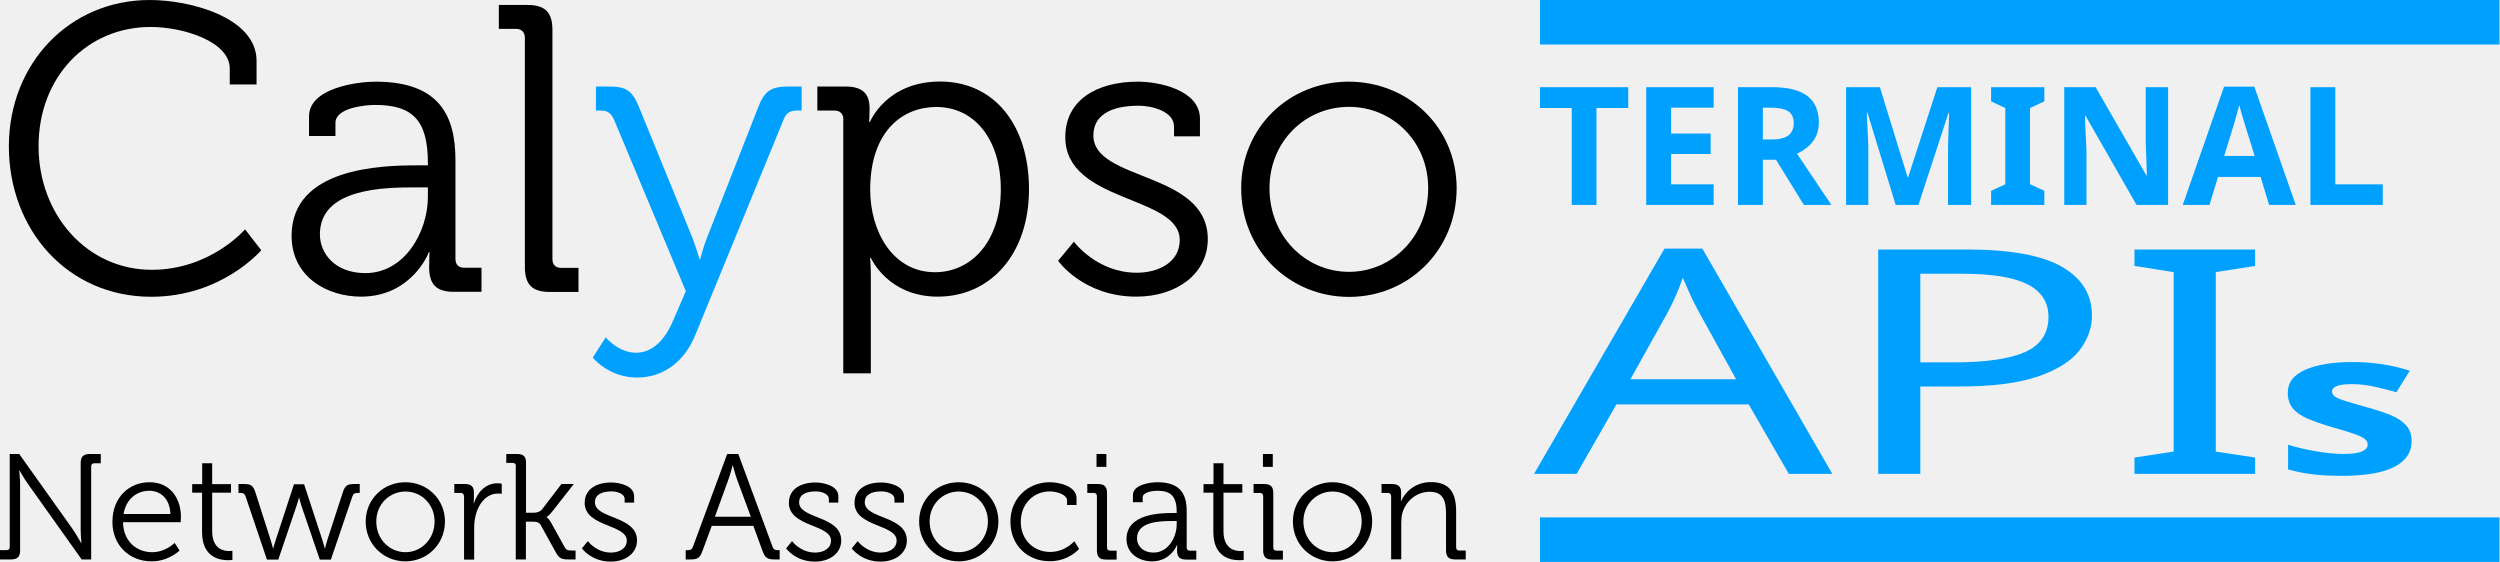
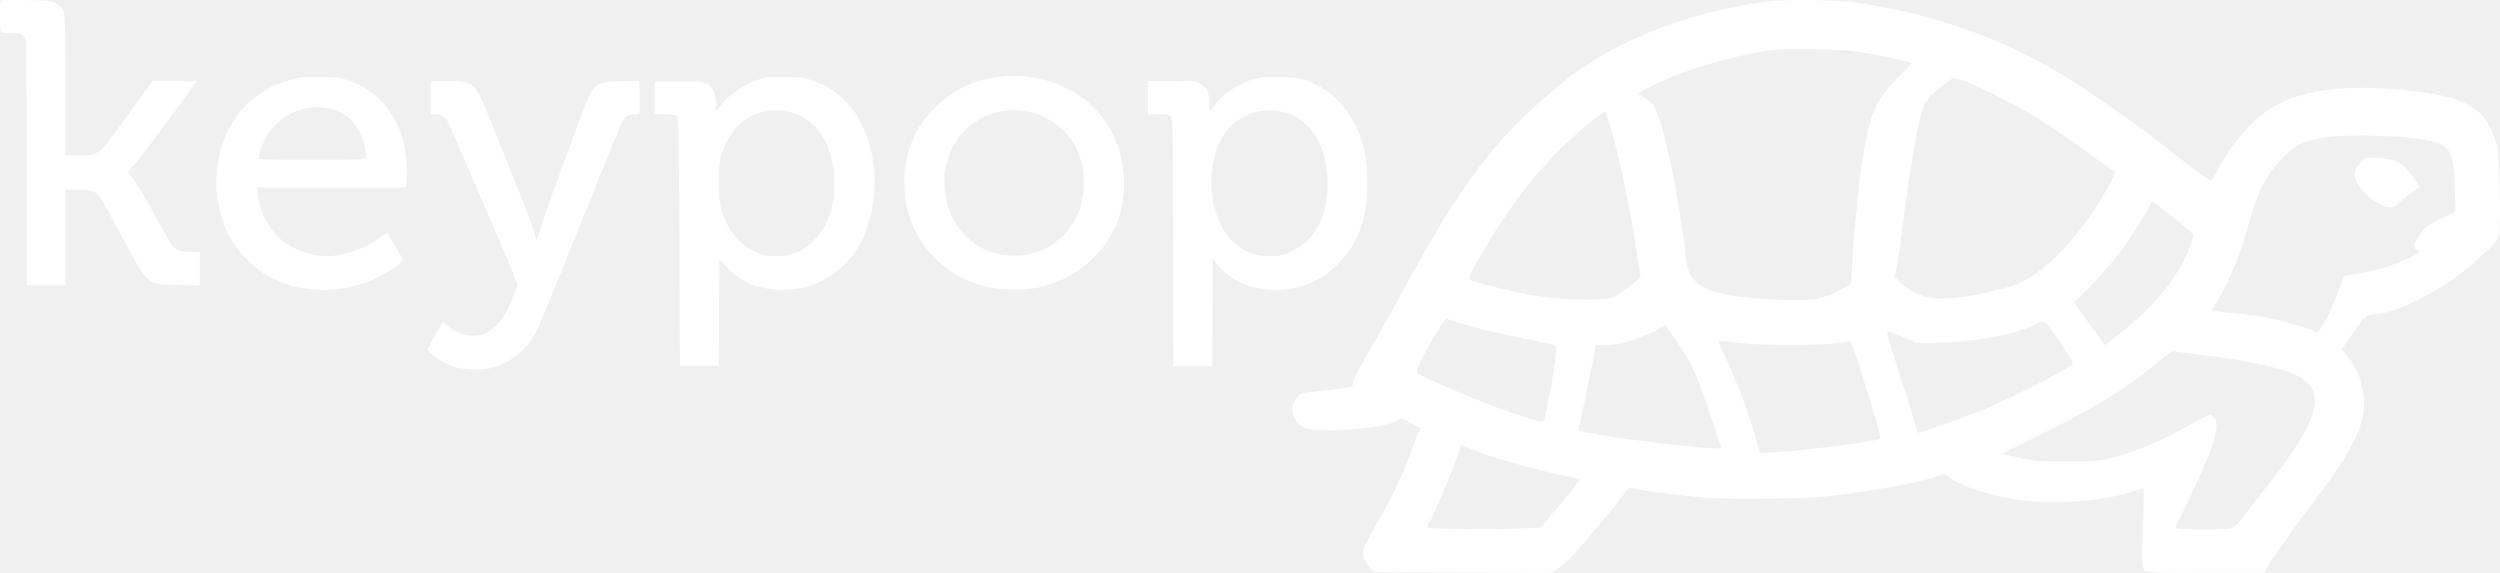
- <svg xmlns="http://www.w3.org/2000/svg" xmlns:xlink="http://www.w3.org/1999/xlink" version="1.1" id="Layer_1" x="0px" y="0px" viewBox="0 0 218 49" xml:space="preserve" width="218" height="49">
-   <defs id="defs67">
-     <linearGradient id="linearGradient1483">
-       <stop style="stop-color:#00a0ff;stop-opacity:1;" offset="0" id="stop1479" />
-       <stop style="stop-color:#00a0ff;stop-opacity:0;" offset="1" id="stop1481" />
-     </linearGradient>
-     <linearGradient xlink:href="#linearGradient1483" id="linearGradient1485" x1="176.831" y1="-9.61" x2="285.089" y2="-9.61" gradientUnits="userSpaceOnUse" />
-     <linearGradient xlink:href="#linearGradient1483" id="linearGradient1487" x1="177.421" y1="10.465" x2="285.651" y2="10.465" gradientUnits="userSpaceOnUse" />
-   </defs>
-   <style type="text/css" id="style2"> .st0{fill:#00A0FF;} </style>
-   <g id="g18329" transform="matrix(1.102595,0,0,1.109219,-0.7387387,-0.299489)">
-     <g id="g10">
-       <path d="m 12.52,0.27 c 3.21,0 8.44,1.38 8.44,4.78 V 6.91 H 18.84 V 5.66 c 0,-2.12 -3.66,-3.27 -6.26,-3.27 -5.01,0 -8.86,3.91 -8.86,9.37 0,5.39 3.82,9.72 8.95,9.72 4.65,0 7.38,-3.18 7.38,-3.18 l 1.28,1.64 c 0,0 -3.11,3.66 -8.7,3.66 C 6.02,23.6 1.37,18.34 1.37,11.76 1.39,5.24 6.17,0.27 12.52,0.27 Z" id="path4" />
-       <path d="m 33.61,13.27 h 0.9 v -0.19 c 0,-3.37 -1.22,-4.56 -4.17,-4.56 -0.8,0 -3.14,0.22 -3.14,1.41 v 1.03 H 25.11 V 9.42 c 0,-2.25 3.85,-2.73 5.26,-2.73 5.1,0 6.32,2.73 6.32,6.19 v 7.73 c 0,0.48 0.26,0.71 0.71,0.71 h 1.35 v 1.89 h -2.21 c -1.38,0 -1.93,-0.61 -1.93,-1.93 0,-0.71 0.03,-1.19 0.03,-1.19 h -0.06 c 0.03,0 -1.32,3.5 -5.36,3.5 -2.7,0 -5.49,-1.57 -5.49,-4.78 0,-5.35 7.09,-5.54 9.88,-5.54 z m -4.04,8.47 c 3.08,0 4.94,-3.21 4.94,-6 V 15 h -0.93 c -2.54,0 -7.61,0.06 -7.61,3.69 0,1.51 1.19,3.05 3.6,3.05 z" id="path6" />
-       <path d="M 42.18,3.25 C 42.18,2.8 41.92,2.54 41.47,2.54 H 40.12 V 0.66 h 2.28 c 1.38,0 1.96,0.58 1.96,1.96 v 18 c 0,0.48 0.26,0.71 0.71,0.71 h 1.35 v 1.89 h -2.28 c -1.38,0 -1.96,-0.58 -1.96,-1.96 z" id="path8" />
+ <svg xmlns="http://www.w3.org/2000/svg" version="1.0" width="1560.69pt" height="357.544pt" viewBox="0 0 1560.69 357.544" preserveAspectRatio="xMidYMid" id="svg8">
+   <defs id="defs12" />
+   <g transform="matrix(0.1,0,0,-0.1,-1685.614,628.9444)" fill="#000000" stroke="none" id="g6">
+     <g id="g3865" transform="translate(23604.068,-575.9955)" style="fill:#ffffff;fill-opacity:1">
+       <path d="m 4290,6856 c -399,-47 -825,-194 -1115,-386 -128,-85 -161,-110 -315,-246 -315,-277 -538,-590 -885,-1239 -26,-49 -69,-126 -95,-170 -134,-229 -180,-317 -180,-343 0,-24 -11,-27 -155,-42 -171,-18 -172,-18 -199,-51 -49,-57 -25,-148 47,-182 92,-44 564,-1 598,54 4,7 25,-1 56,-20 28,-17 55,-31 62,-31 13,0 14,-12 3,-25 -5,-6 -24,-53 -41,-105 -44,-127 -128,-309 -198,-428 -101,-171 -116,-207 -109,-247 4,-20 20,-50 36,-68 l 28,-32 556,-3 556,-2 33,22 c 17,12 49,38 71,58 46,42 311,358 351,418 18,28 31,39 39,33 14,-11 280,-47 463,-62 89,-7 252,-10 435,-6 257,5 318,9 498,36 267,39 467,81 539,112 19,8 28,6 45,-10 56,-53 253,-119 429,-145 237,-36 575,-7 762,64 15,6 29,9 30,8 1,-2 -1,-113 -6,-248 -7,-218 -6,-246 8,-262 15,-17 44,-18 384,-18 h 367 l 32,58 c 18,31 49,77 69,102 20,25 48,63 61,85 14,22 82,115 153,207 226,296 307,456 307,604 0,109 -38,216 -106,300 l -33,41 52,74 c 100,142 93,136 158,143 89,10 153,32 279,97 156,79 214,119 357,244 97,84 125,115 134,145 16,53 6,496 -13,570 -55,215 -173,294 -496,334 -379,47 -662,23 -860,-75 -139,-68 -287,-226 -378,-402 -21,-43 -43,-77 -47,-77 -15,0 -120,76 -252,181 -205,163 -538,395 -728,507 -348,205 -774,352 -1212,418 -142,21 -435,26 -575,10 z m 549,-312 c 103,-15 328,-61 344,-71 4,-2 -28,-39 -71,-81 -137,-135 -172,-203 -217,-424 -26,-132 -69,-525 -80,-745 l -7,-132 -77,-40 c -107,-55 -172,-65 -355,-58 -453,20 -583,75 -600,259 -36,365 -143,872 -202,956 -8,13 -34,34 -56,48 l -41,26 53,29 c 192,105 527,208 785,242 86,11 425,6 524,-9 z m 875,-275 c 169,-85 339,-186 467,-280 228,-166 261,-189 270,-189 15,0 11,-11 -30,-86 -154,-282 -359,-512 -537,-603 -120,-60 -409,-118 -546,-108 -78,5 -151,37 -216,94 l -43,38 15,75 c 8,41 20,118 26,170 24,207 73,533 101,669 33,165 50,198 138,265 30,22 61,48 70,56 14,14 23,13 80,-8 35,-12 128,-55 205,-93 z M 3308,6063 c 63,-215 122,-502 167,-808 7,-49 16,-97 19,-105 6,-14 -72,-81 -159,-136 -44,-28 -321,-25 -498,5 -143,25 -397,87 -410,100 -10,10 20,72 104,213 161,269 327,480 516,655 83,77 211,181 224,182 3,1 20,-47 37,-106 z m 4937,-53 c 147,-11 237,-31 269,-58 44,-39 59,-99 63,-257 l 4,-150 -91,-44 c -69,-33 -97,-53 -116,-80 -13,-20 -31,-46 -40,-58 -19,-27 -13,-50 17,-61 17,-7 10,-13 -53,-44 -102,-49 -195,-78 -312,-97 l -100,-17 -36,-96 c -50,-131 -121,-269 -135,-259 -21,17 -199,71 -294,90 -55,11 -158,26 -230,32 -123,12 -146,18 -121,34 6,4 39,64 74,133 63,127 97,219 156,426 50,175 120,300 219,394 58,56 102,78 199,102 91,22 304,26 527,10 z M 6788,5533 c 53,-42 111,-90 129,-106 l 31,-29 -18,-52 c -68,-200 -221,-391 -461,-576 l -77,-60 -49,68 c -28,37 -71,97 -96,133 l -47,66 118,119 c 64,66 149,165 187,219 79,112 159,241 169,273 4,12 9,22 12,22 3,0 48,-35 102,-77 z M 2390,4841 c 52,-17 202,-53 333,-80 131,-26 240,-51 244,-54 10,-11 -33,-284 -72,-455 -7,-29 -18,-27 -185,29 -179,59 -578,228 -613,259 -17,15 168,344 188,336 5,-3 53,-19 105,-35 z m 3652,-13 c 14,-18 55,-77 93,-132 52,-76 64,-101 53,-108 -104,-68 -377,-206 -563,-284 -90,-37 -397,-146 -400,-141 -1,1 -18,58 -39,127 -20,69 -65,209 -99,312 -34,103 -58,190 -54,194 3,4 46,-11 94,-32 l 88,-39 140,1 c 203,1 494,56 603,114 50,26 56,25 84,-12 z M 3724,4727 c 87,-127 125,-209 201,-442 35,-104 66,-197 70,-206 6,-15 -2,-16 -62,-12 -248,17 -751,84 -816,109 -12,4 -14,11 -7,30 11,28 100,467 100,492 0,14 8,17 46,13 25,-2 74,2 108,9 74,14 215,70 253,99 14,12 29,18 33,14 4,-4 37,-52 74,-106 z m 391,-2 c 187,-23 589,-17 676,10 16,5 25,-18 77,-182 105,-330 131,-424 118,-428 -69,-24 -575,-84 -706,-85 h -45 l -13,56 c -32,136 -131,401 -207,556 -24,48 -38,88 -32,88 7,0 66,-7 132,-15 z m 2887,-76 c 296,-34 537,-90 619,-144 154,-101 96,-281 -220,-680 -61,-77 -130,-165 -153,-196 -34,-44 -50,-58 -78,-63 -54,-9 -328,-7 -334,3 -3,4 8,33 24,64 59,108 179,377 204,457 30,94 33,146 9,172 -9,10 -19,18 -22,18 -4,0 -71,-36 -150,-79 -160,-89 -321,-157 -456,-192 -80,-21 -112,-24 -290,-24 -176,0 -212,3 -303,24 l -102,24 277,138 c 281,139 481,260 627,378 145,117 161,129 168,125 4,-3 85,-14 180,-25 z M 2527,4028 c 90,-33 314,-94 454,-124 74,-15 136,-29 137,-30 2,-1 -53,-70 -122,-152 l -125,-150 -158,-7 c -151,-7 -540,-2 -549,8 -3,2 4,20 15,38 26,46 131,294 167,395 l 28,82 51,-20 c 27,-11 74,-29 102,-40 z" id="path3857" style="fill:#ffffff;fill-opacity:1" />
+       <path d="m 7985,5847 c -44,-44 -45,-77 -7,-138 63,-99 194,-169 232,-124 7,8 43,38 81,66 l 68,50 -52,70 c -64,85 -96,102 -204,107 l -83,4 z" id="path3854" style="fill:#ffffff;fill-opacity:1" />
    </g>
-     <g id="g14">
-       <path class="st0" d="m 50.97,28 c 1.41,0 2.37,-1.16 2.98,-2.63 L 54.91,23.16 49.24,9.7 C 48.98,9.12 48.7,8.96 48.12,8.96 H 47.8 V 7.07 h 1 c 1.44,0 1.89,0.32 2.47,1.77 l 4.14,10.08 c 0.32,0.8 0.58,1.73 0.58,1.73 h 0.06 c 0,0 0.22,-0.93 0.55,-1.73 L 60.58,8.84 c 0.54,-1.44 1.03,-1.77 2.5,-1.77 h 0.99 v 1.89 h -0.32 c -0.58,0 -0.9,0.16 -1.12,0.74 l -6.96,16.88 c -0.83,2.05 -2.47,3.37 -4.62,3.37 -2.25,0 -3.5,-1.57 -3.5,-1.57 l 1.03,-1.6 C 48.57,26.81 49.59,28 50.97,28 Z" id="path12" style="fill:#00a0ff;fill-opacity:1" />
-     </g>
-     <g id="g22">
-       <path d="m 67.37,9.67 c 0,-0.45 -0.26,-0.71 -0.71,-0.71 H 65.31 V 7.07 h 2.21 c 1.38,0 1.92,0.58 1.92,1.7 0,0.64 -0.03,1.09 -0.03,1.09 h 0.06 c 0,0 1.28,-3.18 5.55,-3.18 4.33,0 7.03,3.47 7.03,8.47 0,5.1 -3.05,8.44 -7.22,8.44 -3.95,0 -5.29,-3.05 -5.29,-3.05 h -0.06 c 0,0 0.06,0.58 0.06,1.41 v 7.67 H 67.36 V 9.67 Z m 7.25,12 c 2.86,0 5.2,-2.41 5.2,-6.51 0,-3.95 -2.09,-6.48 -5.1,-6.48 -2.7,0 -5.23,1.93 -5.23,6.51 0,3.24 1.76,6.48 5.13,6.48 z" id="path16" />
-       <path d="m 85.6,19.27 c 0,0 1.8,2.44 4.97,2.44 1.8,0 3.4,-0.87 3.4,-2.57 0,-3.53 -9.05,-2.89 -9.05,-8.09 0,-2.92 2.5,-4.36 5.74,-4.36 1.64,0 4.91,0.64 4.91,2.92 v 1.38 h -2.05 v -0.77 c 0,-1.19 -1.73,-1.64 -2.79,-1.64 -2.25,0 -3.59,0.77 -3.59,2.34 0,3.63 9.05,2.79 9.05,8.15 0,2.7 -2.44,4.52 -5.65,4.52 -4.2,0 -6.19,-2.82 -6.19,-2.82 z" id="path18" />
-       <path d="m 107.33,6.69 c 4.72,0 8.54,3.59 8.54,8.38 0,4.88 -3.82,8.54 -8.5,8.54 -4.72,0 -8.54,-3.66 -8.54,-8.54 -0.01,-4.79 3.81,-8.38 8.5,-8.38 z m 0.03,14.95 c 3.43,0 6.26,-2.82 6.26,-6.58 0,-3.66 -2.82,-6.39 -6.26,-6.39 -3.47,0 -6.29,2.73 -6.29,6.39 0,3.76 2.82,6.58 6.29,6.58 z" id="path20" />
-     </g>
-     <g id="g62">
-       <path d="m 0.67,43.52 h 0.51 c 0.17,0 0.26,-0.08 0.26,-0.26 v -7.3 h 0.75 l 4.23,5.91 c 0.28,0.41 0.67,1.09 0.67,1.09 h 0.02 c 0,0 -0.06,-0.65 -0.06,-1.09 v -5.19 c 0,-0.51 0.21,-0.72 0.72,-0.72 h 0.87 v 0.73 h -0.5 c -0.17,0 -0.26,0.08 -0.26,0.26 v 7.3 H 7.13 L 2.9,38.34 C 2.61,37.94 2.22,37.27 2.22,37.27 H 2.19 c 0,0 0.07,0.64 0.07,1.07 v 5.19 c 0,0.51 -0.21,0.72 -0.72,0.72 H 0.67 Z" id="path24" />
-       <path d="m 12.49,38.18 c 1.64,0 2.49,1.26 2.49,2.74 0,0.14 -0.02,0.4 -0.02,0.4 H 10.4 c 0.02,1.5 1.07,2.36 2.3,2.36 1.08,0 1.78,-0.73 1.78,-0.73 l 0.39,0.6 c 0,0 -0.86,0.85 -2.21,0.85 -1.76,0 -3.1,-1.27 -3.1,-3.1 0,-1.95 1.34,-3.12 2.93,-3.12 z m 1.66,2.5 c -0.05,-1.23 -0.8,-1.83 -1.67,-1.83 -0.98,0 -1.84,0.64 -2.04,1.83 z" id="path26" />
-       <path d="m 16.65,39 h -0.78 v -0.67 h 0.79 v -1.64 h 0.79 v 1.64 h 1.49 V 39 h -1.49 v 3.02 c 0,1.39 0.88,1.57 1.33,1.57 0.17,0 0.27,-0.02 0.27,-0.02 v 0.72 c 0,0 -0.14,0.02 -0.34,0.02 -0.68,0 -2.06,-0.22 -2.06,-2.21 z" id="path28" />
-       <path d="m 20.09,39.29 c -0.07,-0.21 -0.2,-0.27 -0.41,-0.27 h -0.15 v -0.7 h 0.41 c 0.57,0 0.75,0.11 0.93,0.66 l 1.21,3.76 c 0.09,0.28 0.18,0.64 0.18,0.64 h 0.02 c 0,0 0.09,-0.35 0.19,-0.64 l 1.45,-4.4 h 0.8 l 1.45,4.4 c 0.09,0.28 0.19,0.64 0.19,0.64 h 0.02 c 0,0 0.07,-0.34 0.17,-0.64 l 1.23,-3.76 c 0.18,-0.55 0.37,-0.66 0.93,-0.66 h 0.41 v 0.7 h -0.17 c -0.2,0 -0.34,0.06 -0.41,0.27 l -1.7,4.97 H 25.96 L 24.51,40.04 C 24.42,39.75 24.33,39.4 24.33,39.4 h -0.02 c 0,0 -0.08,0.34 -0.19,0.64 l -1.44,4.22 h -0.9 z" id="path30" />
-       <path d="m 32.72,38.18 c 1.73,0 3.14,1.32 3.14,3.08 0,1.79 -1.4,3.14 -3.13,3.14 -1.73,0 -3.14,-1.34 -3.14,-3.14 0.01,-1.76 1.41,-3.08 3.13,-3.08 z m 0.02,5.5 c 1.26,0 2.3,-1.04 2.3,-2.42 0,-1.34 -1.04,-2.35 -2.3,-2.35 -1.27,0 -2.31,1 -2.31,2.35 -0.01,1.38 1.03,2.42 2.31,2.42 z" id="path32" />
-       <path d="m 37.36,39.28 c 0,-0.17 -0.09,-0.26 -0.26,-0.26 h -0.5 v -0.7 h 0.83 c 0.5,0 0.72,0.2 0.72,0.67 v 0.4 c 0,0.25 -0.02,0.45 -0.02,0.45 h 0.02 c 0.28,-0.9 0.94,-1.58 1.88,-1.58 0.17,0 0.32,0.04 0.32,0.04 v 0.79 c 0,0 -0.14,-0.02 -0.29,-0.02 -0.84,0 -1.46,0.66 -1.72,1.53 -0.12,0.38 -0.17,0.78 -0.17,1.16 v 2.5 h -0.8 v -4.98 z" id="path34" />
-       <path d="m 41.47,36.92 c 0,-0.17 -0.09,-0.26 -0.26,-0.26 h -0.5 v -0.7 h 0.84 c 0.51,0 0.72,0.18 0.72,0.68 v 3.94 h 0.61 c 0.22,0 0.51,-0.07 0.67,-0.28 l 1.52,-1.98 h 0.98 l -1.71,2.17 c -0.29,0.37 -0.45,0.42 -0.45,0.42 v 0.02 c 0,0 0.18,0.08 0.37,0.44 l 1.07,1.92 c 0.11,0.2 0.22,0.26 0.54,0.26 h 0.32 v 0.7 h -0.55 c -0.59,0 -0.75,-0.09 -1.03,-0.59 L 43.43,41.54 C 43.3,41.3 43.02,41.28 42.8,41.28 h -0.54 v 2.97 h -0.8 v -7.33 z" id="path36" />
-       <path d="m 47.16,42.81 c 0,0 0.66,0.9 1.83,0.9 0.66,0 1.25,-0.32 1.25,-0.94 0,-1.3 -3.33,-1.06 -3.33,-2.97 0,-1.07 0.92,-1.6 2.11,-1.6 0.6,0 1.8,0.24 1.8,1.07 v 0.51 H 50.07 V 39.5 c 0,-0.44 -0.64,-0.6 -1.03,-0.6 -0.83,0 -1.32,0.28 -1.32,0.86 0,1.33 3.33,1.03 3.33,3 0,0.99 -0.9,1.66 -2.08,1.66 -1.54,0 -2.28,-1.04 -2.28,-1.04 z" id="path38" />
-       <path d="m 54.9,43.52 h 0.15 c 0.21,0 0.34,-0.04 0.42,-0.26 l 2.71,-7.3 h 0.88 l 2.71,7.3 c 0.08,0.22 0.2,0.26 0.42,0.26 h 0.14 v 0.73 h -0.38 c -0.59,0 -0.77,-0.12 -0.98,-0.68 l -0.72,-1.96 h -3.29 l -0.73,1.96 c -0.21,0.57 -0.38,0.68 -0.97,0.68 H 54.9 Z m 5.15,-2.63 -1.1,-2.96 c -0.14,-0.39 -0.32,-1.07 -0.32,-1.07 h -0.02 c 0,0 -0.18,0.68 -0.32,1.07 l -1.08,2.96 z" id="path40" />
-       <path d="m 63.31,42.81 c 0,0 0.66,0.9 1.83,0.9 0.66,0 1.25,-0.32 1.25,-0.94 0,-1.3 -3.33,-1.06 -3.33,-2.97 0,-1.07 0.92,-1.6 2.11,-1.6 0.6,0 1.8,0.24 1.8,1.07 v 0.51 H 66.22 V 39.5 c 0,-0.44 -0.64,-0.6 -1.03,-0.6 -0.83,0 -1.32,0.28 -1.32,0.86 0,1.33 3.33,1.03 3.33,3 0,0.99 -0.9,1.66 -2.08,1.66 -1.55,0 -2.28,-1.04 -2.28,-1.04 z" id="path42" />
-       <path d="m 68.5,42.81 c 0,0 0.66,0.9 1.83,0.9 0.66,0 1.25,-0.32 1.25,-0.94 0,-1.3 -3.33,-1.06 -3.33,-2.97 0,-1.07 0.92,-1.6 2.11,-1.6 0.6,0 1.8,0.24 1.8,1.07 v 0.51 H 71.41 V 39.5 c 0,-0.44 -0.64,-0.6 -1.03,-0.6 -0.83,0 -1.32,0.28 -1.32,0.86 0,1.33 3.33,1.03 3.33,3 0,0.99 -0.9,1.66 -2.08,1.66 -1.54,0 -2.28,-1.04 -2.28,-1.04 z" id="path44" />
-       <path d="m 76.49,38.18 c 1.73,0 3.14,1.32 3.14,3.08 0,1.79 -1.4,3.14 -3.13,3.14 -1.73,0 -3.14,-1.34 -3.14,-3.14 0,-1.76 1.41,-3.08 3.13,-3.08 z m 0.01,5.5 c 1.26,0 2.3,-1.04 2.3,-2.42 0,-1.34 -1.04,-2.35 -2.3,-2.35 -1.27,0 -2.31,1 -2.31,2.35 0,1.38 1.04,2.42 2.31,2.42 z" id="path46" />
-       <path d="m 83.7,38.18 c 0.67,0 2.11,0.28 2.11,1.26 v 0.53 h -0.75 v -0.34 c 0,-0.5 -0.86,-0.73 -1.36,-0.73 -1.27,0 -2.3,0.96 -2.3,2.39 0,1.46 1.07,2.37 2.32,2.37 1.21,0 1.91,-0.84 1.91,-0.84 l 0.38,0.6 c 0,0 -0.8,0.97 -2.32,0.97 -1.77,0 -3.11,-1.26 -3.11,-3.1 -0.01,-1.81 1.35,-3.11 3.12,-3.11 z" id="path48" />
-       <path d="m 87.42,39.28 c 0,-0.17 -0.09,-0.26 -0.26,-0.26 h -0.5 v -0.7 h 0.84 c 0.51,0 0.72,0.21 0.72,0.72 v 4.26 c 0,0.18 0.09,0.26 0.26,0.26 h 0.5 v 0.7 h -0.84 c -0.51,0 -0.72,-0.21 -0.72,-0.72 z m -0.03,-3.32 h 0.78 v 1.01 h -0.78 z" id="path50" />
-       <path d="m 93.4,40.6 h 0.33 v -0.07 c 0,-1.24 -0.45,-1.68 -1.53,-1.68 -0.29,0 -1.16,0.08 -1.16,0.52 v 0.38 h -0.77 v -0.57 c 0,-0.83 1.42,-1 1.93,-1 1.88,0 2.32,1 2.32,2.28 v 2.84 c 0,0.18 0.09,0.26 0.26,0.26 h 0.5 v 0.7 h -0.81 c -0.51,0 -0.71,-0.22 -0.71,-0.71 0,-0.26 0.01,-0.44 0.01,-0.44 h -0.02 c 0.01,0 -0.48,1.29 -1.97,1.29 -0.99,0 -2.02,-0.58 -2.02,-1.76 0.01,-1.97 2.61,-2.04 3.64,-2.04 z m -1.49,3.11 c 1.13,0 1.82,-1.18 1.82,-2.21 v -0.27 h -0.34 c -0.93,0 -2.8,0.02 -2.8,1.36 0,0.56 0.44,1.12 1.32,1.12 z" id="path52" />
-       <path d="m 96.63,39 h -0.78 v -0.67 h 0.79 v -1.64 h 0.79 v 1.64 h 1.49 V 39 h -1.49 v 3.02 c 0,1.39 0.88,1.57 1.33,1.57 0.17,0 0.27,-0.02 0.27,-0.02 v 0.72 c 0,0 -0.14,0.02 -0.34,0.02 -0.68,0 -2.06,-0.22 -2.06,-2.21 z" id="path54" />
-       <path d="m 100.57,39.28 c 0,-0.17 -0.09,-0.26 -0.26,-0.26 h -0.5 v -0.7 h 0.84 c 0.51,0 0.72,0.21 0.72,0.72 v 4.26 c 0,0.18 0.09,0.26 0.26,0.26 h 0.5 v 0.7 h -0.84 c -0.51,0 -0.72,-0.21 -0.72,-0.72 z m -0.02,-3.32 h 0.78 v 1.01 h -0.78 z" id="path56" />
-       <path d="m 106.05,38.18 c 1.73,0 3.14,1.32 3.14,3.08 0,1.79 -1.4,3.14 -3.13,3.14 -1.73,0 -3.14,-1.34 -3.14,-3.14 0,-1.76 1.41,-3.08 3.13,-3.08 z m 0.01,5.5 c 1.26,0 2.3,-1.04 2.3,-2.42 0,-1.34 -1.04,-2.35 -2.3,-2.35 -1.27,0 -2.31,1 -2.31,2.35 0,1.38 1.04,2.42 2.31,2.42 z" id="path58" />
-       <path d="m 110.69,39.28 c 0,-0.17 -0.09,-0.26 -0.26,-0.26 h -0.5 v -0.7 h 0.83 c 0.5,0 0.72,0.21 0.72,0.66 v 0.27 c 0,0.24 -0.02,0.42 -0.02,0.42 h 0.02 c 0.21,-0.54 0.97,-1.5 2.36,-1.5 1.47,0 1.99,0.84 1.99,2.3 v 2.82 c 0,0.18 0.09,0.26 0.26,0.26 h 0.5 v 0.7 h -0.84 c -0.51,0 -0.72,-0.21 -0.72,-0.72 v -2.84 c 0,-0.93 -0.14,-1.76 -1.29,-1.76 -1.01,0 -1.89,0.7 -2.16,1.67 -0.07,0.25 -0.09,0.52 -0.09,0.8 v 2.84 h -0.8 z" id="path60" />
+     <g id="g30" style="fill:#ffffff;fill-opacity:1;stroke:none;stroke-opacity:1" transform="matrix(6.394278,0,0,-6.394278,16894.353,11630.747)">
+       <g id="g7520" transform="matrix(0.1083821,0,0,-0.1083821,-64.50232,1288.293)" style="fill:#ffffff;fill-opacity:1">
+         <path d="m 546,4165 c -8,-21 -8,-248 0,-269 5,-13 23,-16 93,-16 97,-1 117,-10 131,-61 6,-21 10,-455 10,-1121 V 1610 h 175 175 v 430 430 h 113 c 97,0 117,-3 151,-23 43,-24 38,-16 271,-447 211,-393 199,-383 483,-388 l 192,-4 v 151 151 h -72 c -94,0 -141,14 -170,49 -14,15 -91,151 -174,301 -91,167 -165,290 -191,318 -24,25 -43,47 -43,49 0,2 25,29 55,61 30,31 169,215 310,407 l 255,350 -192,3 c -106,1 -197,1 -203,-2 -5,-2 -109,-141 -229,-310 -265,-369 -249,-356 -438,-356 h -118 v 613 c 0,336 -5,630 -10,651 -12,53 -38,87 -86,111 -35,18 -63,20 -260,23 -199,3 -222,2 -228,-13 z" id="path7377" style="fill:#ffffff;fill-opacity:1" />
+         <path d="m 9590,3494 c -14,-2 -59,-9 -100,-15 -293,-42 -570,-241 -703,-505 -80,-160 -110,-315 -97,-506 9,-128 19,-176 55,-276 71,-196 215,-371 396,-479 107,-64 188,-96 317,-123 134,-29 353,-25 474,8 295,80 523,265 647,525 116,243 115,567 -3,823 -150,324 -476,531 -864,548 -53,3 -108,3 -122,0 z m 285,-338 c 152,-51 290,-170 359,-311 49,-101 69,-189 69,-315 2,-208 -80,-388 -232,-514 -64,-53 -116,-81 -206,-111 -160,-54 -376,-30 -511,57 -199,127 -305,327 -306,578 -1,114 17,194 71,305 131,275 458,409 756,311 z" id="path7379" style="fill:#ffffff;fill-opacity:1" />
+         <path d="m 3238,3480 c -287,-52 -527,-231 -648,-486 -176,-369 -116,-842 143,-1120 89,-95 169,-155 281,-209 256,-124 571,-130 856,-18 117,46 299,162 300,190 0,13 -138,243 -146,243 -2,0 -27,-18 -56,-40 -113,-86 -288,-153 -432,-166 -191,-17 -418,74 -531,213 -80,98 -145,259 -145,360 v 43 h 669 668 l 6,73 c 7,86 -6,245 -29,335 -70,278 -243,471 -499,558 -71,24 -98,27 -235,30 -85,1 -176,-1 -202,-6 z m 281,-281 c 114,-26 206,-101 263,-216 36,-72 66,-197 55,-227 -6,-14 -56,-16 -487,-16 -391,0 -480,2 -480,13 0,7 7,38 16,68 84,282 351,442 633,378 z" id="path7381" style="fill:#ffffff;fill-opacity:1" />
+         <path d="m 7443,3480 c -154,-28 -324,-135 -426,-270 l -26,-35 -1,70 c 0,92 -28,150 -85,179 -37,19 -58,21 -253,21 h -213 l -1,-145 v -145 l 95,-5 c 59,-3 101,-10 109,-18 10,-10 14,-234 18,-1130 l 5,-1117 h 175 175 l 2,475 c 1,261 2,479 3,483 0,4 19,-16 43,-45 147,-181 397,-262 671,-218 255,41 485,228 591,480 149,352 116,805 -79,1099 -54,80 -158,181 -240,230 -31,18 -95,47 -143,64 -79,27 -103,30 -228,33 -77,2 -163,-1 -192,-6 z m 187,-304 c 204,-43 343,-191 401,-426 17,-67 22,-116 22,-230 0,-129 -3,-155 -27,-235 -36,-119 -85,-204 -159,-276 -104,-102 -220,-145 -367,-137 -77,5 -99,10 -172,46 -144,70 -245,203 -294,387 -26,98 -27,371 -1,465 80,296 326,463 597,406 z" id="path7383" style="fill:#ffffff;fill-opacity:1" />
+         <path d="m 11895,3481 c -159,-27 -350,-146 -422,-263 -31,-50 -40,-41 -40,36 -1,102 -27,148 -106,181 -29,12 -80,15 -242,15 h -205 v -150 -150 h 93 c 83,0 96,-3 113,-21 18,-20 19,-56 22,-1135 l 2,-1114 h 175 175 l 2,485 3,485 43,-55 c 112,-144 304,-227 522,-227 137,1 236,24 360,85 89,43 118,64 191,137 134,132 200,253 251,459 32,124 32,433 1,567 -75,322 -260,546 -528,638 -69,24 -99,28 -220,31 -77,2 -162,0 -190,-4 z m 243,-322 c 243,-84 377,-344 359,-694 -14,-264 -122,-451 -314,-546 -80,-40 -95,-44 -180,-47 -253,-11 -444,145 -522,428 -58,209 -28,482 71,647 121,200 364,288 586,212 z" id="path7385" style="fill:#ffffff;fill-opacity:1" />
+         <path d="m 4420,3300 v -150 h 41 c 55,0 95,-25 118,-75 16,-36 170,-390 505,-1169 64,-149 116,-278 116,-289 0,-28 -88,-234 -125,-292 -35,-55 -97,-115 -143,-139 -110,-57 -261,-31 -363,61 l -38,34 -14,-23 c -13,-22 -29,-49 -100,-176 l -29,-53 23,-25 c 37,-40 140,-101 209,-125 87,-30 248,-37 343,-15 166,39 318,161 405,324 17,31 87,197 156,367 68,171 229,567 356,880 127,314 241,594 253,624 25,64 62,91 125,91 h 42 v 150 150 h -144 c -187,0 -239,-18 -292,-102 -14,-21 -70,-161 -125,-311 -55,-150 -148,-400 -205,-556 -58,-156 -117,-326 -132,-378 -14,-51 -29,-88 -32,-81 -4,7 -15,45 -25,83 -15,61 -84,237 -390,996 -83,207 -113,266 -150,296 -54,46 -84,53 -240,53 h -145 z" id="path7387" style="fill:#ffffff;fill-opacity:1" />
+       </g>
    </g>
  </g>
-   <g id="g8190" transform="matrix(0.7029932,0,0,0.7029932,9.355902,22.92235)">
-     <text xml:space="preserve" style="font-style:normal;font-variant:normal;font-weight:bold;font-stretch:normal;font-size:14.749px;line-height:10.975px;font-family:'Courier New';-inkscape-font-specification:'Courier New, Bold';font-variant-ligatures:normal;font-variant-caps:normal;font-variant-numeric:normal;font-variant-east-asian:normal;letter-spacing:0px;word-spacing:0px;fill:#000000;fill-opacity:1;stroke:none;stroke-width:1.106px;stroke-linecap:butt;stroke-linejoin:miter;stroke-opacity:1" x="-15.793" y="48.274" id="text1524">
-       <tspan x="-15.793" y="48.274" style="font-style:normal;font-variant:normal;font-weight:bold;font-stretch:normal;font-size:14.749px;font-family:'Courier New';-inkscape-font-specification:'Courier New, Bold';font-variant-ligatures:normal;font-variant-caps:normal;font-variant-numeric:normal;font-variant-east-asian:normal;stroke-width:1.106px" id="tspan12437" />
-     </text>
-     <text xml:space="preserve" style="font-style:normal;font-variant:normal;font-weight:bold;font-stretch:normal;font-size:16px;line-height:10px;font-family:'Open Sans';-inkscape-font-specification:'Open Sans, Bold';font-variant-ligatures:normal;font-variant-caps:normal;font-variant-numeric:normal;font-variant-east-asian:normal;letter-spacing:0px;word-spacing:0px;fill:#000000;fill-opacity:1;stroke:none;stroke-width:1px;stroke-linecap:butt;stroke-linejoin:miter;stroke-opacity:1" x="124.893" y="39.222" id="text1524-1">
-       <tspan x="124.893" y="39.222" id="tspan1528-7" style="font-style:normal;font-variant:normal;font-weight:bold;font-stretch:normal;font-size:16px;font-family:'Open Sans';-inkscape-font-specification:'Open Sans, Bold';font-variant-ligatures:normal;font-variant-caps:normal;font-variant-numeric:normal;font-variant-east-asian:normal" />
-     </text>
-     <path id="rect92030" style="vector-effect:none;fill:#00a0ff;fill-rule:evenodd;stroke-width:0.22;stop-color:#000000" d="m 177.714,-32.607 h 119.02 v 5.522 H 177.714 Z" />
-     <path id="rect92030-8" style="vector-effect:none;fill:#00a0ff;fill-rule:evenodd;stroke-width:0.22;stop-color:#000000" d="m 177.714,31.573 h 119.02 v 5.522 H 177.714 Z" />
-     <g id="text6123" style="font-size:56.9px;line-height:1.25;stroke-width:1.422" />
-     <text xml:space="preserve" style="font-style:normal;font-variant:normal;font-weight:bold;font-stretch:normal;font-size:20.384px;line-height:1.25;font-family:sans-serif;-inkscape-font-specification:'sans-serif, Bold';font-variant-ligatures:normal;font-variant-caps:normal;font-variant-numeric:normal;font-variant-east-asian:normal;fill:#00a0ff;fill-opacity:1;stroke:none;stroke-width:0.51" x="177.883" y="-7.159" id="text19958" transform="scale(0.9967628,1.003248)">
-       <tspan id="tspan19956" style="font-style:normal;font-variant:normal;font-weight:bold;font-stretch:normal;font-size:20.384px;font-family:sans-serif;-inkscape-font-specification:'sans-serif, Bold';font-variant-ligatures:normal;font-variant-caps:normal;font-variant-numeric:normal;font-variant-east-asian:normal;fill:#00a0ff;fill-opacity:1;stroke-width:0.51" x="177.883" y="-7.159">TERMINAL</tspan>
-     </text>
-     <text xml:space="preserve" style="font-style:normal;font-variant:normal;font-weight:normal;font-stretch:normal;font-size:47.544px;line-height:0;font-family:sans-serif;-inkscape-font-specification:'sans-serif, Normal';font-variant-ligatures:normal;font-variant-caps:normal;font-variant-numeric:normal;font-variant-east-asian:normal;fill:#00a0ff;fill-opacity:1;stroke:none;stroke-width:1.189" x="145.071" y="31.93" id="text19958-7" transform="scale(1.219941,0.8197117)">
-       <tspan id="tspan19956-1" style="font-style:normal;font-variant:normal;font-weight:normal;font-stretch:normal;font-size:47.544px;line-height:0.85;font-family:sans-serif;-inkscape-font-specification:'sans-serif, Normal';font-variant-ligatures:normal;font-variant-caps:normal;font-variant-numeric:normal;font-variant-east-asian:normal;fill:#00a0ff;fill-opacity:1;stroke-width:1.189" x="145.071" y="31.93">API<tspan style="font-style:normal;font-variant:normal;font-weight:bold;font-stretch:normal;font-size:30.438px;font-family:sans-serif;-inkscape-font-specification:'sans-serif, Bold';font-variant-ligatures:normal;font-variant-caps:normal;font-variant-numeric:normal;font-variant-east-asian:normal;stroke-width:1.189" id="tspan52044">s</tspan>
-       </tspan>
-     </text>
-   </g>
</svg>
